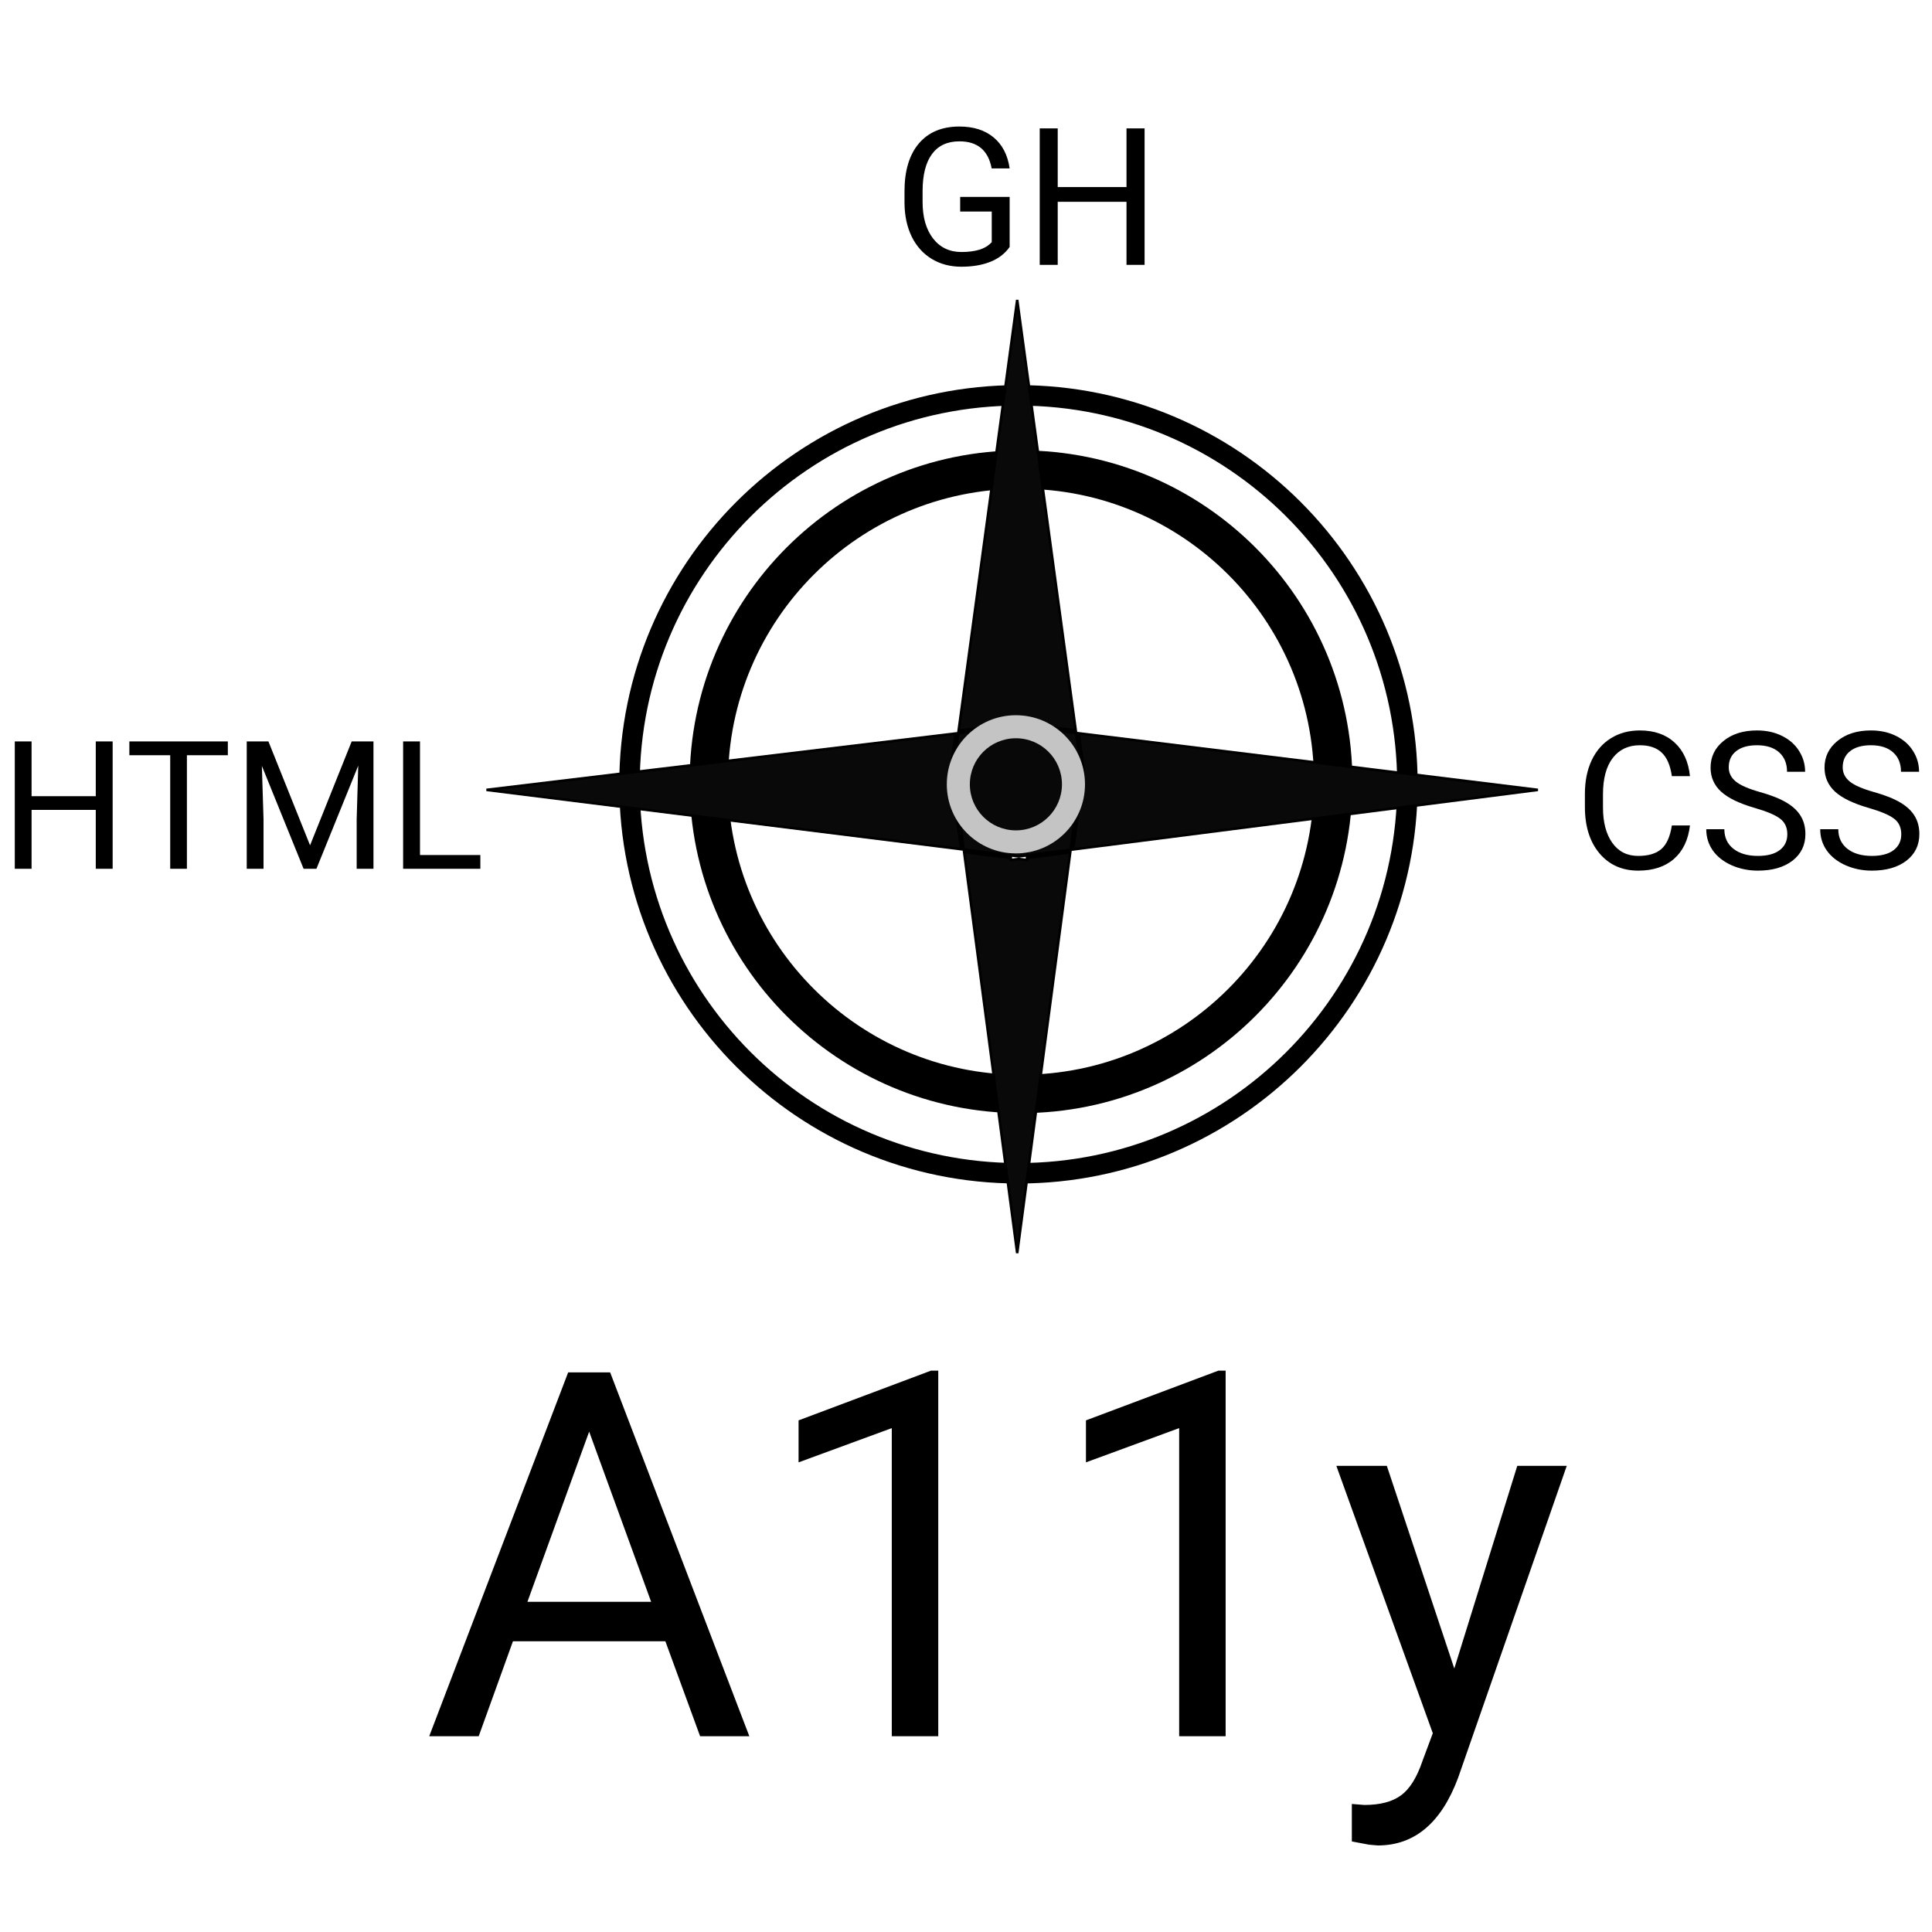
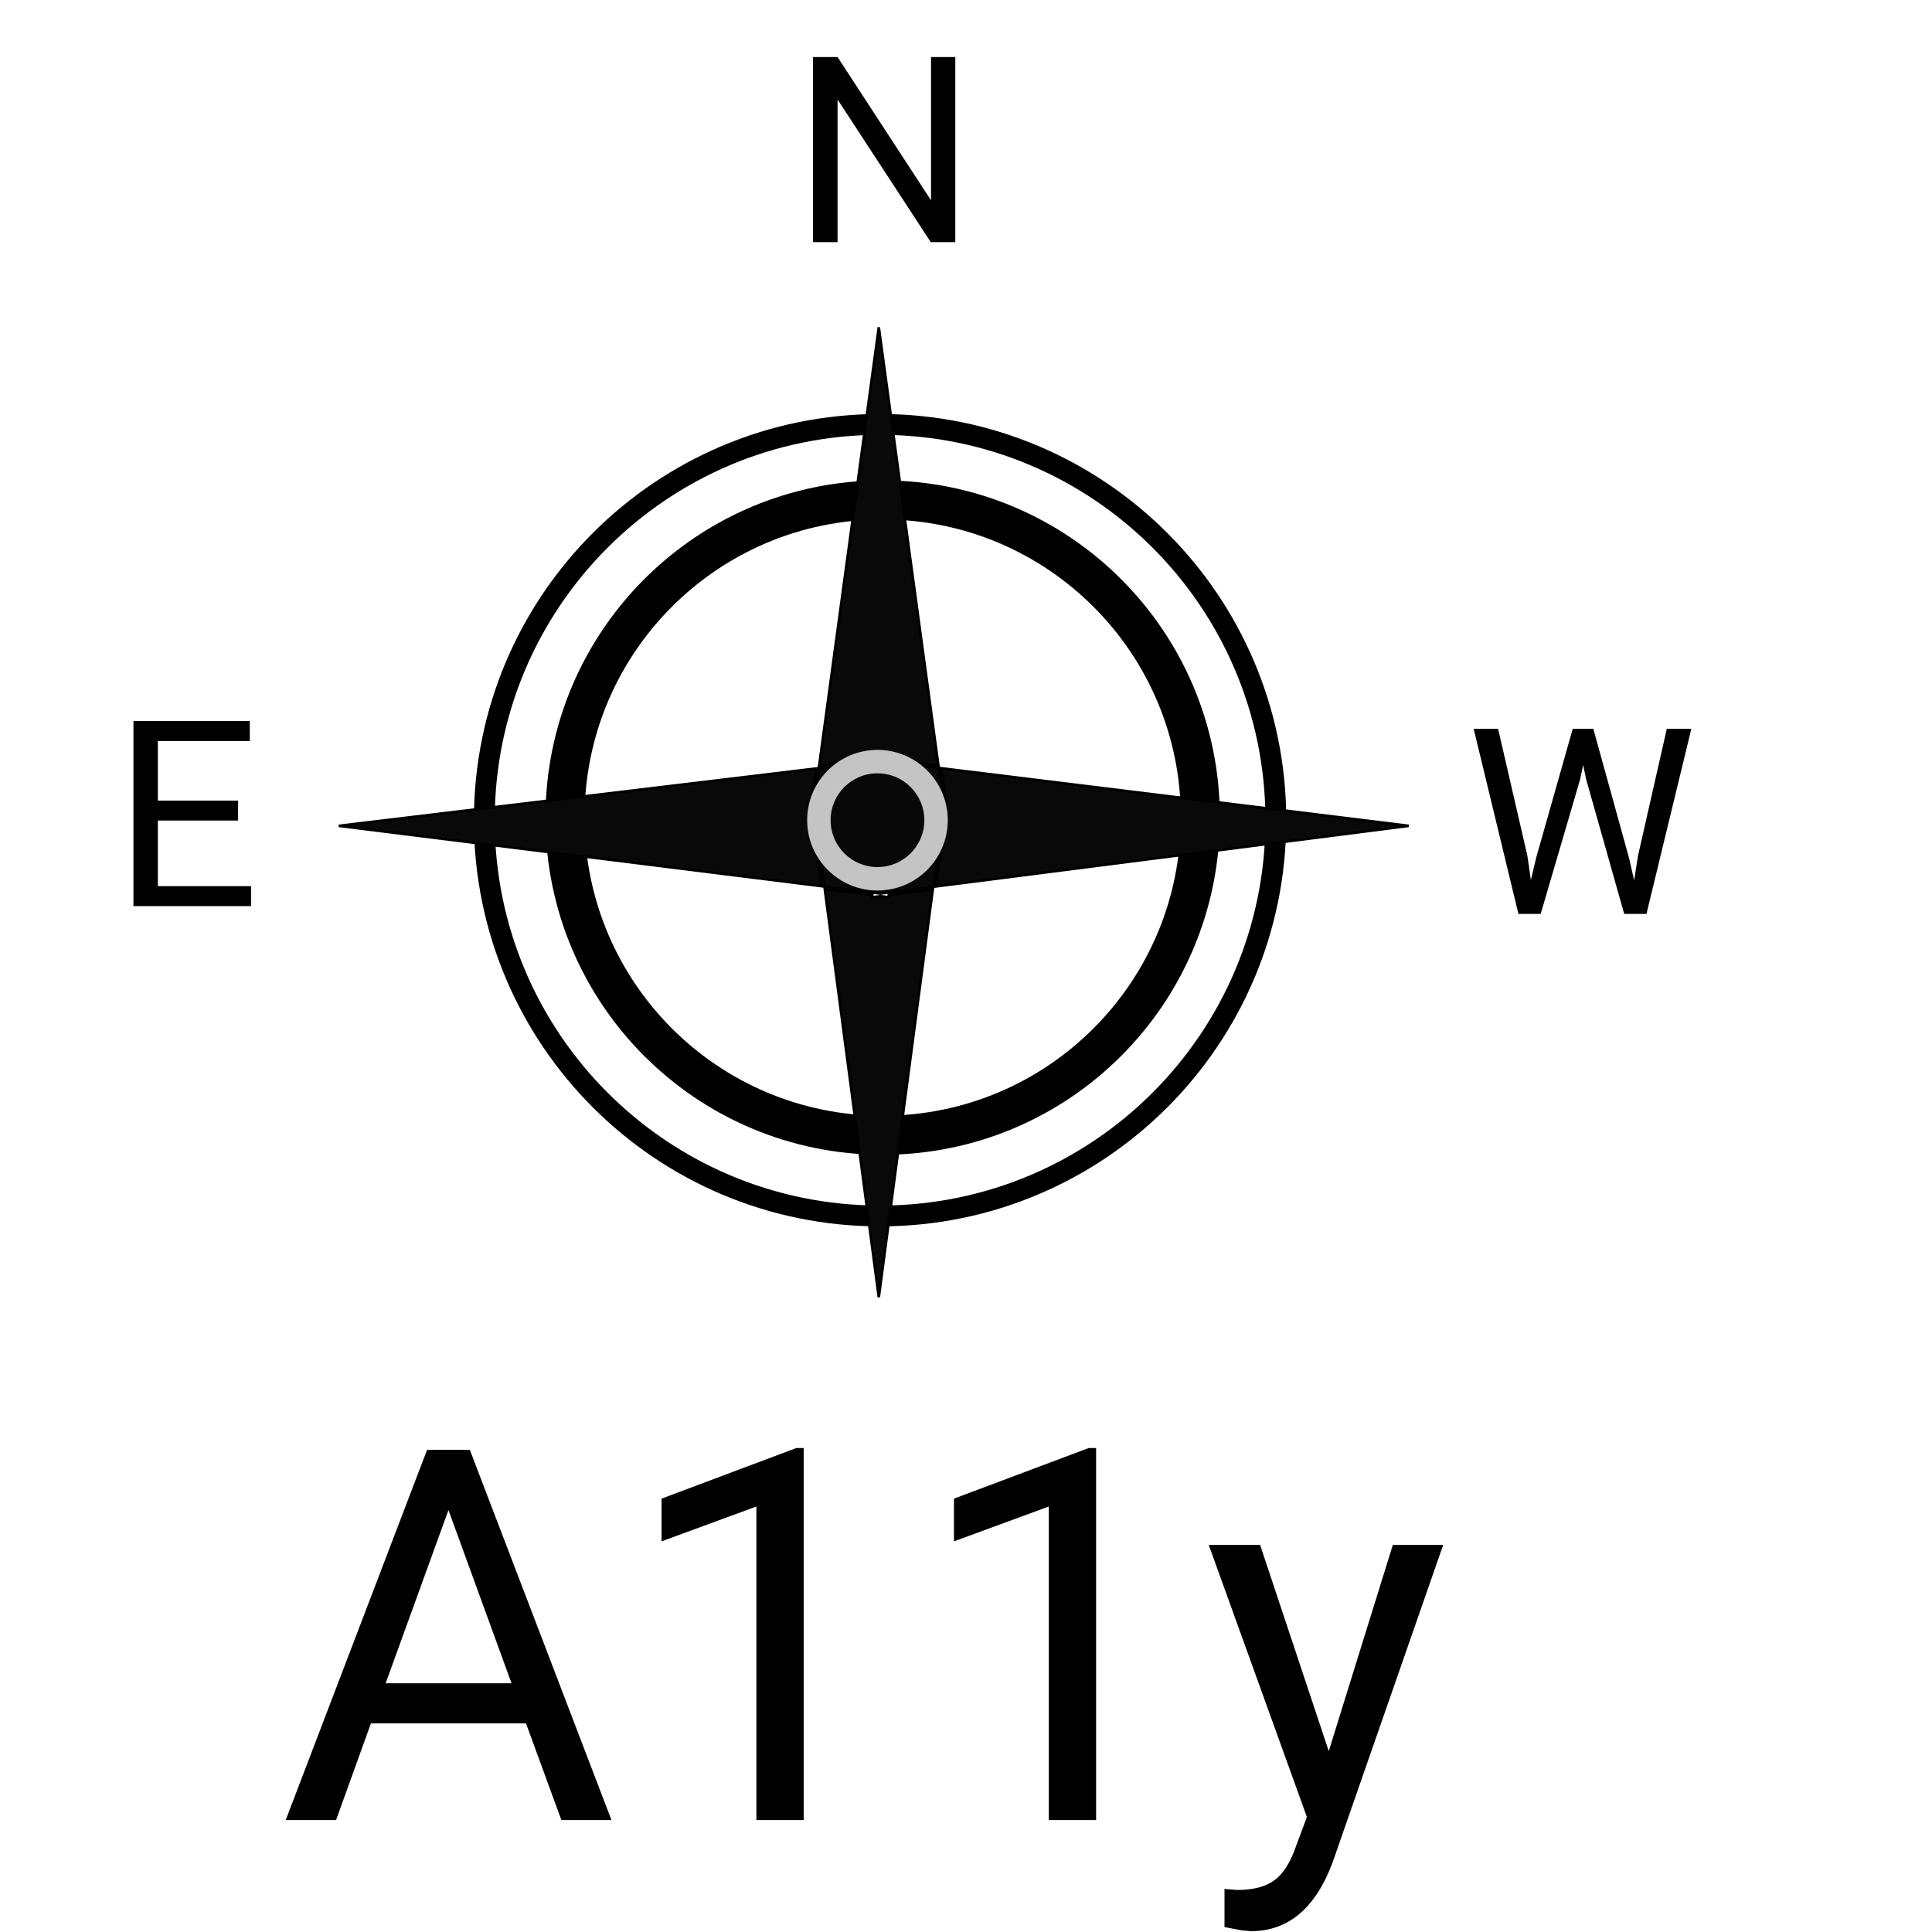
- <svg xmlns="http://www.w3.org/2000/svg" width="50" height="50" viewBox="0 0 755 688" fill="none">
-   <circle cx="398" cy="273" r="152" stroke="black" stroke-width="8" />
-   <circle cx="399" cy="272" r="122" stroke="black" stroke-width="15" />
-   <path d="M421.55 253.061L600.991 275.173L419.396 298.445L423.494 267.484L423.503 267.418L423.494 267.351L421.55 253.061ZM422.428 267.918L418.37 298.577L401.357 300.757V267.918H422.428ZM401.357 301.765L418.234 299.602L397.51 456.189L376.772 299.505L395.006 301.784V302.011V302.579L395.569 302.507L398.148 302.176L400.795 302.507L401.357 302.577V302.011V301.765ZM371.525 267.484L375.61 298.352L190.11 275.173L373.457 253.144L371.525 267.351L371.516 267.418L371.525 267.484ZM376.636 298.48L372.591 267.918H395.006V300.776L376.636 298.48ZM396.006 300.901V267.918H400.357V300.885L398.147 301.168L396.006 300.901ZM422.426 266.918H401.357V250.573L420.524 252.935L422.426 266.918ZM400.357 250.449V266.918H396.006V250.434L398.147 250.177L400.357 250.449ZM420.385 251.91L401.357 249.565V249.348V248.784L400.797 248.851L398.148 249.17L395.567 248.852L395.006 248.782V249.348V249.547L374.623 251.996L397.51 83.71L420.385 251.91ZM374.483 253.02L395.006 250.554V266.918H372.593L374.483 253.02Z" fill="#0A0909" stroke="black" />
-   <path d="M394.557 63.005C392.75 65.593 390.223 67.534 386.976 68.828C383.753 70.098 379.994 70.732 375.697 70.732C371.351 70.732 367.494 69.719 364.125 67.693C360.755 65.642 358.143 62.737 356.288 58.977C354.457 55.217 353.517 50.859 353.468 45.903V41.252C353.468 33.22 355.335 26.995 359.071 22.576C362.831 18.157 368.104 15.947 374.891 15.947C380.458 15.947 384.938 17.375 388.331 20.232C391.725 23.064 393.8 27.092 394.557 32.317H387.525C386.207 25.261 382.008 21.733 374.928 21.733C370.216 21.733 366.639 23.394 364.198 26.714C361.781 30.01 360.56 34.795 360.536 41.069V45.427C360.536 51.409 361.903 56.169 364.637 59.709C367.372 63.225 371.07 64.983 375.733 64.983C378.37 64.983 380.677 64.69 382.655 64.104C384.632 63.518 386.268 62.529 387.562 61.138V49.163H375.221V43.45H394.557V63.005ZM447.291 70H440.223V45.354H413.343V70H406.312V16.68H413.343V39.605H440.223V16.68H447.291V70Z" fill="black" />
-   <path d="M44.023 306H37.427V282.997H12.339V306H5.776V256.234H12.339V277.631H37.427V256.234H44.023V306ZM89.038 261.635H73.042V306H66.514V261.635H50.552V256.234H89.038V261.635ZM104.897 256.234L121.167 296.84L137.437 256.234H145.947V306H139.385V286.62L140 265.702L123.662 306H118.638L102.334 265.805L102.983 286.62V306H96.421V256.234H104.897ZM164.131 300.634H187.715V306H157.534V256.234H164.131V300.634Z" fill="black" />
-   <path d="M660.41 289.081C659.751 294.721 657.664 299.079 654.148 302.155C650.657 305.207 646.006 306.732 640.195 306.732C633.896 306.732 628.843 304.474 625.034 299.958C621.25 295.441 619.358 289.398 619.358 281.83V276.703C619.358 271.747 620.237 267.389 621.995 263.629C623.777 259.87 626.292 256.989 629.539 254.987C632.786 252.96 636.545 251.947 640.818 251.947C646.482 251.947 651.023 253.534 654.441 256.708C657.859 259.857 659.849 264.228 660.41 269.818H653.342C652.732 265.57 651.401 262.494 649.351 260.59C647.324 258.686 644.48 257.733 640.818 257.733C636.326 257.733 632.798 259.394 630.234 262.714C627.695 266.034 626.426 270.758 626.426 276.886V282.05C626.426 287.836 627.634 292.438 630.051 295.856C632.468 299.274 635.85 300.983 640.195 300.983C644.102 300.983 647.092 300.104 649.167 298.346C651.267 296.564 652.659 293.476 653.342 289.081H660.41ZM685.752 282.233C679.722 280.5 675.327 278.375 672.568 275.861C669.834 273.322 668.467 270.197 668.467 266.486C668.467 262.287 670.139 258.82 673.484 256.085C676.853 253.327 681.223 251.947 686.594 251.947C690.256 251.947 693.516 252.655 696.372 254.071C699.253 255.487 701.475 257.44 703.037 259.931C704.624 262.421 705.417 265.143 705.417 268.097H698.35C698.35 264.875 697.324 262.348 695.273 260.517C693.223 258.661 690.33 257.733 686.594 257.733C683.127 257.733 680.417 258.502 678.464 260.041C676.536 261.554 675.571 263.666 675.571 266.376C675.571 268.549 676.487 270.392 678.318 271.906C680.173 273.395 683.311 274.762 687.729 276.007C692.173 277.252 695.64 278.632 698.13 280.146C700.645 281.635 702.5 283.38 703.696 285.382C704.917 287.384 705.527 289.74 705.527 292.45C705.527 296.771 703.843 300.238 700.474 302.851C697.104 305.438 692.6 306.732 686.96 306.732C683.298 306.732 679.88 306.037 676.707 304.645C673.533 303.229 671.079 301.3 669.346 298.859C667.637 296.417 666.782 293.646 666.782 290.546H673.85C673.85 293.769 675.034 296.32 677.402 298.2C679.795 300.055 682.981 300.983 686.96 300.983C690.671 300.983 693.516 300.226 695.493 298.712C697.471 297.199 698.459 295.136 698.459 292.523C698.459 289.911 697.544 287.897 695.713 286.481C693.882 285.041 690.562 283.625 685.752 282.233ZM730.283 282.233C724.253 280.5 719.858 278.375 717.1 275.861C714.365 273.322 712.998 270.197 712.998 266.486C712.998 262.287 714.67 258.82 718.015 256.085C721.384 253.327 725.754 251.947 731.125 251.947C734.788 251.947 738.047 252.655 740.903 254.071C743.784 255.487 746.006 257.44 747.568 259.931C749.155 262.421 749.949 265.143 749.949 268.097H742.881C742.881 264.875 741.855 262.348 739.805 260.517C737.754 258.661 734.861 257.733 731.125 257.733C727.659 257.733 724.949 258.502 722.996 260.041C721.067 261.554 720.103 263.666 720.103 266.376C720.103 268.549 721.018 270.392 722.849 271.906C724.705 273.395 727.842 274.762 732.261 276.007C736.704 277.252 740.171 278.632 742.661 280.146C745.176 281.635 747.031 283.38 748.228 285.382C749.448 287.384 750.059 289.74 750.059 292.45C750.059 296.771 748.374 300.238 745.005 302.851C741.636 305.438 737.131 306.732 731.492 306.732C727.83 306.732 724.412 306.037 721.238 304.645C718.064 303.229 715.61 301.3 713.877 298.859C712.168 296.417 711.313 293.646 711.313 290.546H718.381C718.381 293.769 719.565 296.32 721.934 298.2C724.326 300.055 727.512 300.983 731.492 300.983C735.203 300.983 738.047 300.226 740.024 298.712C742.002 297.199 742.991 295.136 742.991 292.523C742.991 289.911 742.075 287.897 740.244 286.481C738.413 285.041 735.093 283.625 730.283 282.233Z" fill="black" />
-   <path d="M260.02 607.891H200.449L187.07 645H167.734L222.031 502.812H238.438L292.832 645H273.594L260.02 607.891ZM206.113 592.461H254.453L230.234 525.957L206.113 592.461ZM366.66 645H348.496V524.59L312.07 537.969V521.562L363.828 502.129H366.66V645ZM478.965 645H460.801V524.59L424.375 537.969V521.562L476.133 502.129H478.965V645ZM568.32 618.535L592.93 539.336H612.266L569.785 661.309C563.21 678.887 552.76 687.676 538.438 687.676L535.02 687.383L528.281 686.113V671.465L533.164 671.855C539.284 671.855 544.036 670.618 547.422 668.145C550.872 665.671 553.704 661.146 555.918 654.57L559.922 643.828L522.227 539.336H541.953L568.32 618.535Z" fill="black" />
-   <circle cx="397" cy="273" r="27" fill="#C4C4C4" />
-   <circle cx="397" cy="273" r="18" fill="#090808" />
+ <svg xmlns="http://www.w3.org/2000/svg" width="50" height="50" viewBox="0 0 656 742" fill="none">
+   <circle cx="295" cy="315" r="152" stroke="black" stroke-width="8" />
+   <circle cx="296" cy="314" r="122" stroke="black" stroke-width="15" />
+   <path d="M318.55 295.061L497.991 317.173L316.396 340.445L320.494 309.484L320.503 309.418L320.494 309.351L318.55 295.061ZM319.428 309.918L315.37 340.577L298.357 342.757V309.918H319.428ZM298.357 343.765L315.234 341.602L294.51 498.189L273.772 341.505L292.006 343.784V344.011V344.579L292.569 344.507L295.148 344.176L297.795 344.507L298.357 344.577V344.011V343.765ZM268.525 309.484L272.61 340.352L87.11 317.173L270.457 295.144L268.525 309.351L268.516 309.418L268.525 309.484ZM273.636 340.48L269.591 309.918H292.006V342.776L273.636 340.48ZM293.006 342.901V309.918H297.357V342.885L295.147 343.168L293.006 342.901ZM319.426 308.918H298.357V292.573L317.524 294.935L319.426 308.918ZM297.357 292.449V308.918H293.006V292.434L295.147 292.177L297.357 292.449ZM317.385 293.91L298.357 291.565V291.348V290.784L297.797 290.851L295.148 291.17L292.567 290.852L292.006 290.782V291.348V291.547L271.623 293.996L294.51 125.71L317.385 293.91ZM271.483 295.02L292.006 292.554V308.918H269.593L271.483 295.02Z" fill="#0A0909" stroke="black" />
+   <path d="M323.891 93H314.467L278.676 38.215V93H269.252V21.906H278.676L314.564 76.936V21.906H323.891V93Z" fill="black" />
+   <path d="M48.438 315.139H17.627V340.334H53.418V348H8.252V276.906H52.93V284.621H17.627V307.473H48.438V315.139Z" fill="black" />
+   <path d="M543.584 328.588L544.951 337.963L546.953 329.516L561.016 279.906H568.926L582.646 329.516L584.6 338.109L586.113 328.539L597.148 279.906H606.572L589.336 351H580.791L566.143 299.193L565.02 293.773L563.896 299.193L548.711 351H540.166L522.979 279.906H532.354L543.584 328.588Z" fill="black" />
+   <path d="M159.02 661.891H99.449L86.07 699H66.734L121.031 556.812H137.438L191.832 699H172.594L159.02 661.891ZM105.113 646.461H153.453L129.234 579.957L105.113 646.461ZM265.66 699H247.496V578.59L211.07 591.969V575.562L262.828 556.129H265.66V699ZM377.965 699H359.801V578.59L323.375 591.969V575.562L375.133 556.129H377.965V699ZM467.32 672.535L491.93 593.336H511.266L468.785 715.309C462.21 732.887 451.76 741.676 437.438 741.676L434.02 741.383L427.281 740.113V725.465L432.164 725.855C438.284 725.855 443.036 724.618 446.422 722.145C449.872 719.671 452.704 715.146 454.918 708.57L458.922 697.828L421.227 593.336H440.953L467.32 672.535Z" fill="black" />
+   <circle cx="294" cy="315" r="27" fill="#C4C4C4" />
+   <circle cx="294" cy="315" r="18" fill="#090808" />
</svg>
